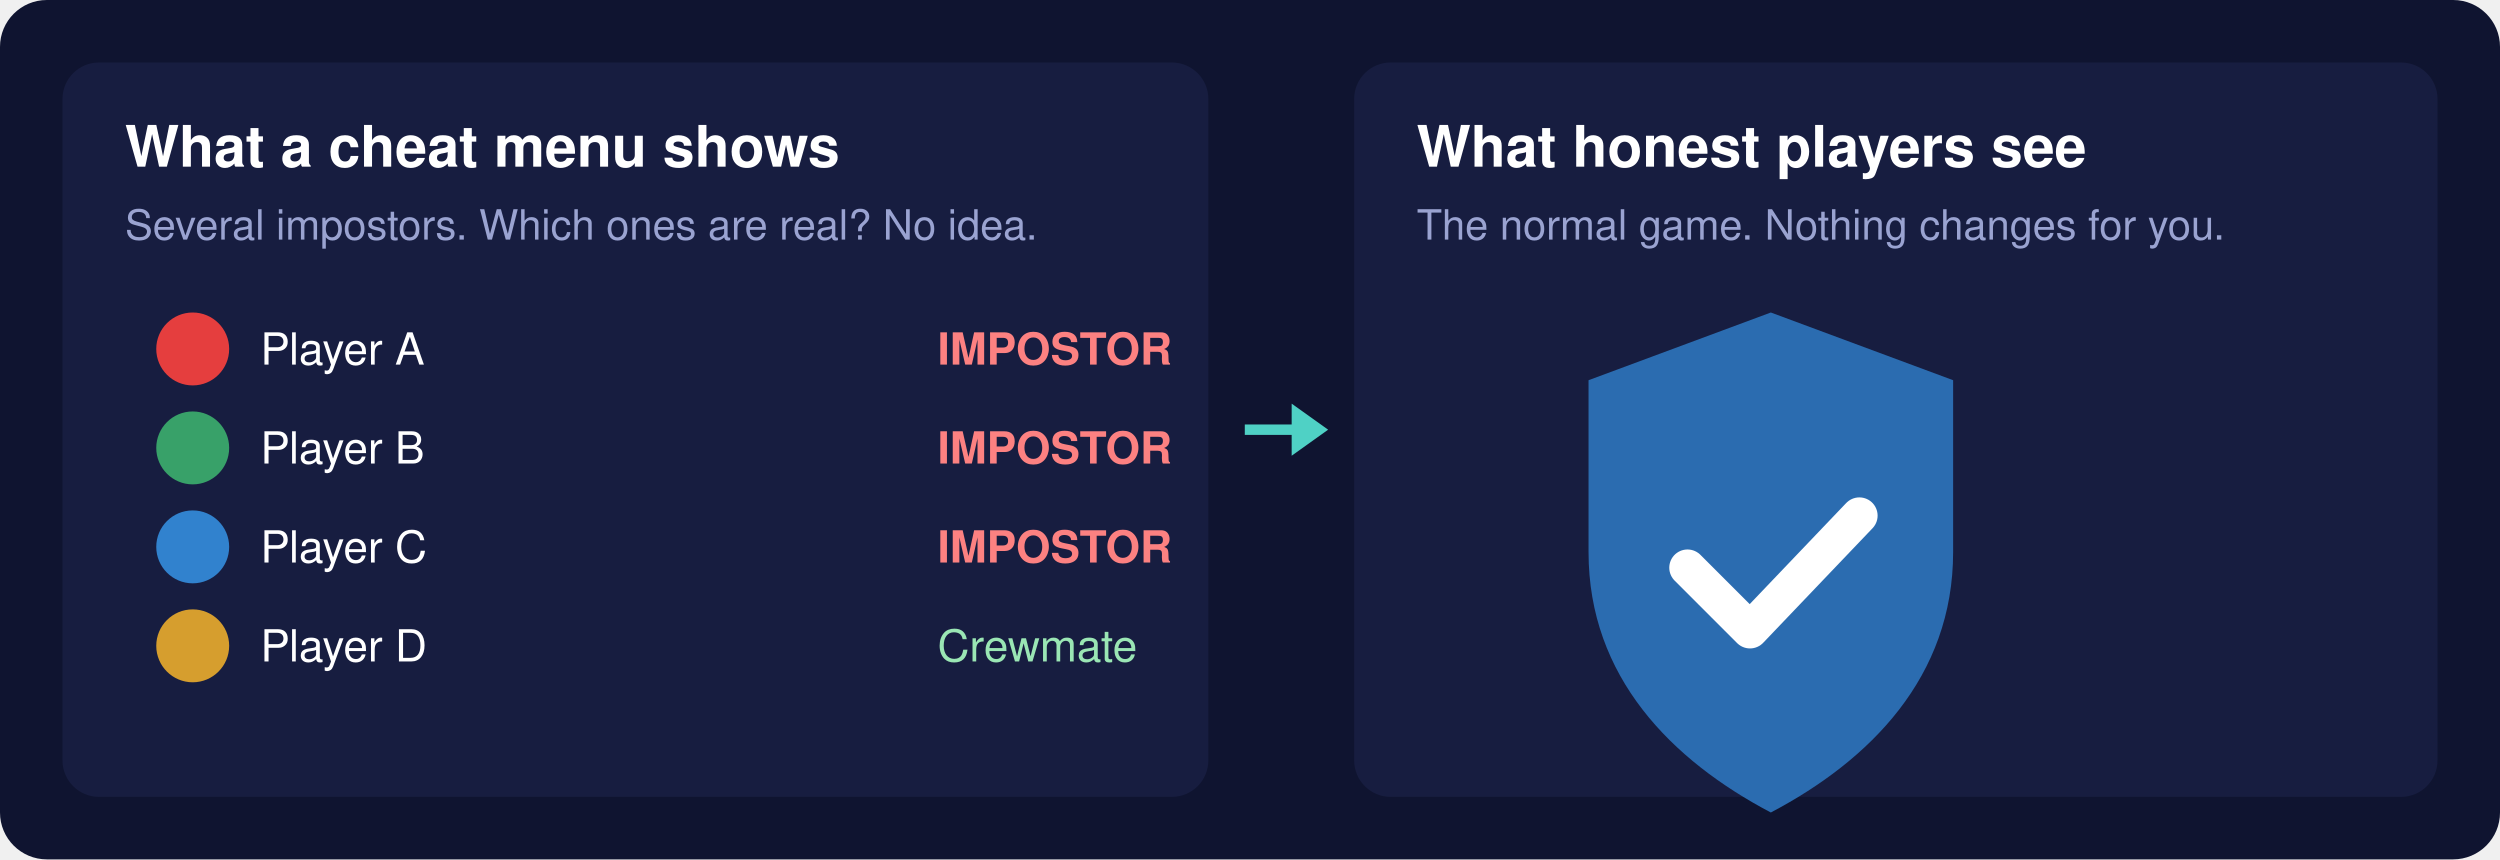
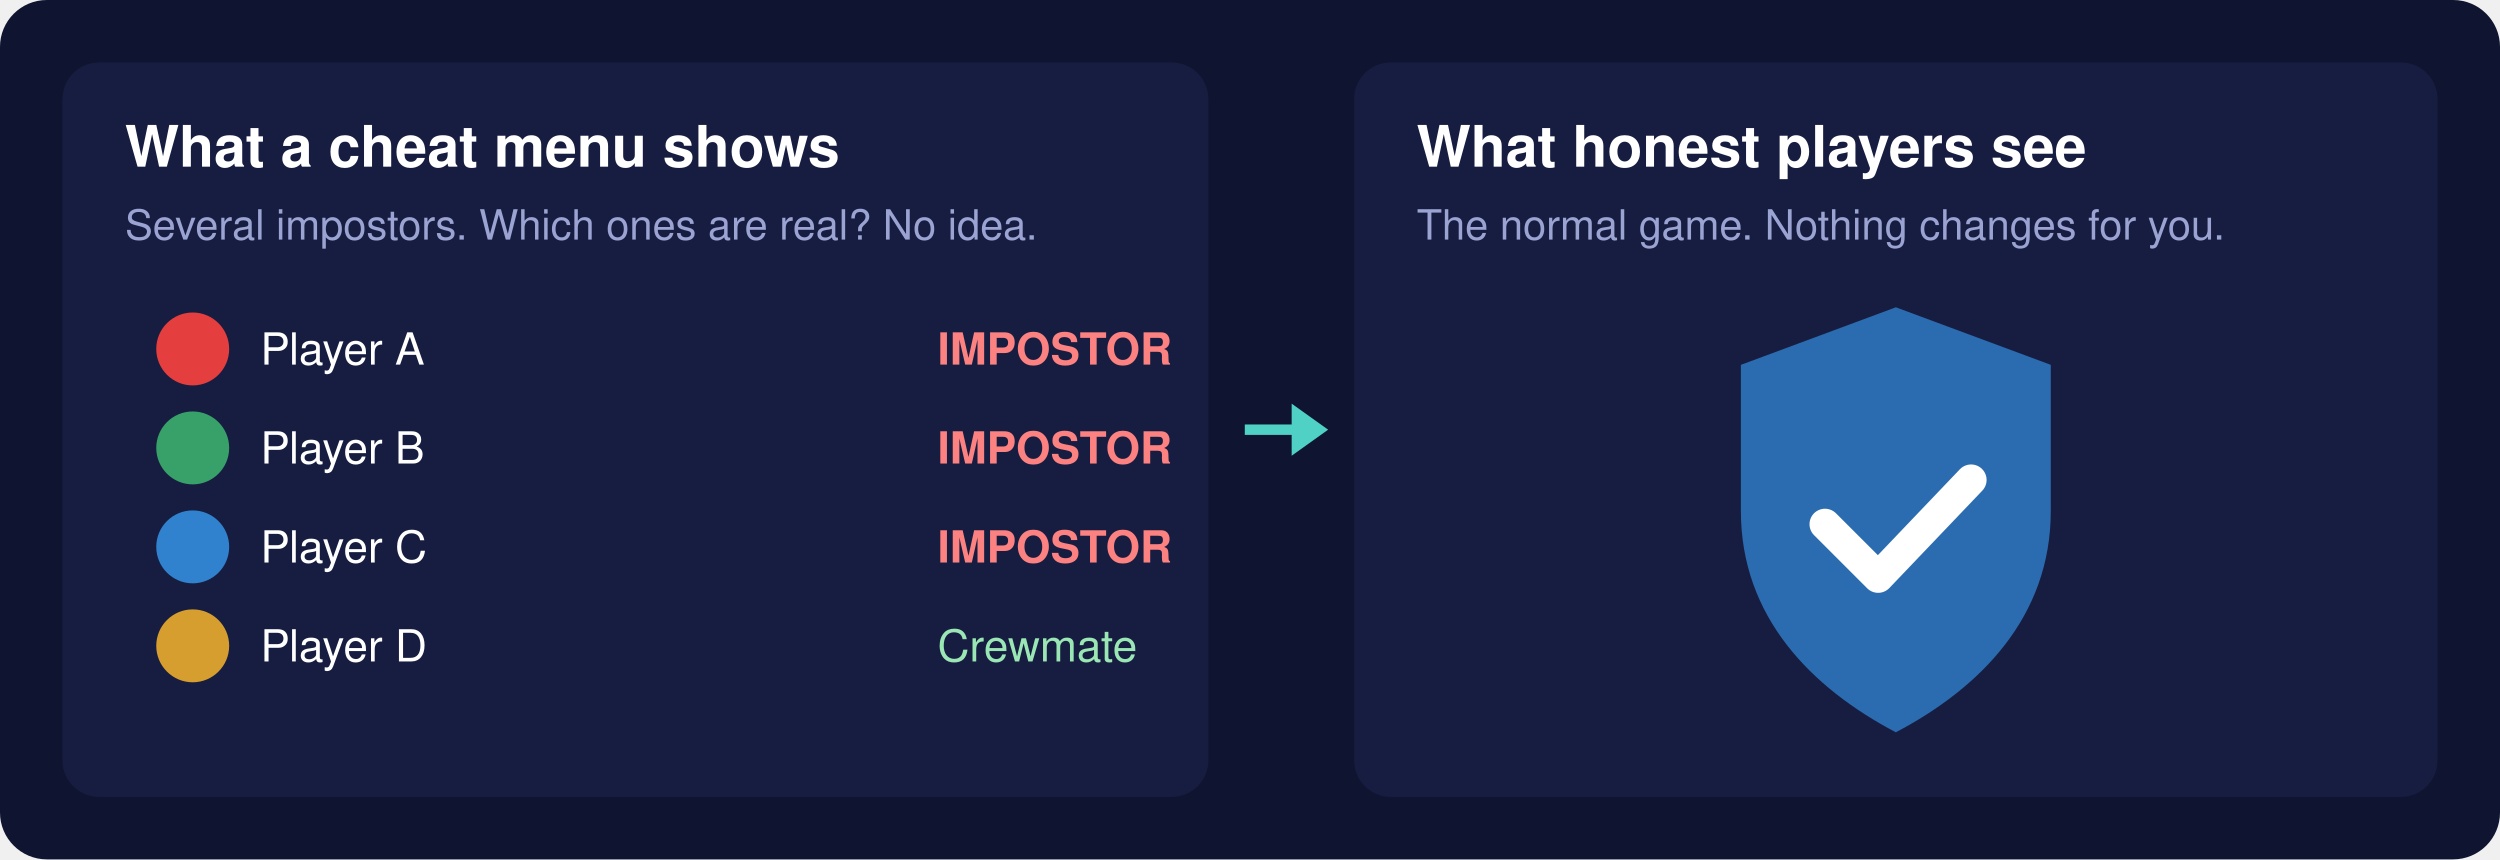
<svg xmlns="http://www.w3.org/2000/svg" width="960" height="330" viewBox="0 0 960 330" font-family="Segoe UI, Helvetica, Arial, sans-serif">
  <rect width="960" height="330" rx="18" fill="#0f1430" />
  <rect x="24" y="24" width="440" height="282" rx="14" fill="#171d40" />
  <text x="48" y="64" font-size="22" font-weight="700" fill="#ffffff">What a cheat menu shows</text>
  <text x="48" y="92" font-size="16" fill="#9aa3d1">Several impostors. Which ones are real? No idea.</text>
  <g font-size="17" fill="#ffffff">
    <g transform="translate(60,120)">
      <circle r="14" cx="14" cy="14" fill="#e53e3e" />
      <text x="40" y="20">Player A</text>
      <text x="300" y="20" fill="#fc8181" font-weight="700">IMPOSTOR</text>
    </g>
    <g transform="translate(60,158)">
      <circle r="14" cx="14" cy="14" fill="#38a169" />
      <text x="40" y="20">Player B</text>
      <text x="300" y="20" fill="#fc8181" font-weight="700">IMPOSTOR</text>
    </g>
    <g transform="translate(60,196)">
      <circle r="14" cx="14" cy="14" fill="#3182ce" />
      <text x="40" y="20">Player C</text>
      <text x="300" y="20" fill="#fc8181" font-weight="700">IMPOSTOR</text>
    </g>
    <g transform="translate(60,234)">
      <circle r="14" cx="14" cy="14" fill="#d69e2e" />
      <text x="40" y="20">Player D</text>
      <text x="300" y="20" fill="#9ae6b4">Crewmate</text>
    </g>
  </g>
  <path d="M478 165 H500" stroke="#4fd1c5" stroke-width="4" />
  <path d="M496 155 L510 165 L496 175 Z" fill="#4fd1c5" />
  <rect x="520" y="24" width="416" height="282" rx="14" fill="#171d40" />
  <text x="544" y="64" font-size="22" font-weight="700" fill="#ffffff">What honest players see</text>
  <text x="544" y="92" font-size="16" fill="#9aa3d1">The normal game. Nothing changes for you.</text>
-   <g transform="translate(600,120)">
+   <g transform="translate(660,118) scale(0.85)">
    <path d="M80 0 L150 26 V92 C150 140 118 172 80 192 C42 172 10 140 10 92 V26 Z" fill="#2b6cb0" />
    <path d="M48 98 L72 122 L114 78" fill="none" stroke="#ffffff" stroke-width="14" stroke-linecap="round" stroke-linejoin="round" />
  </g>
</svg>
